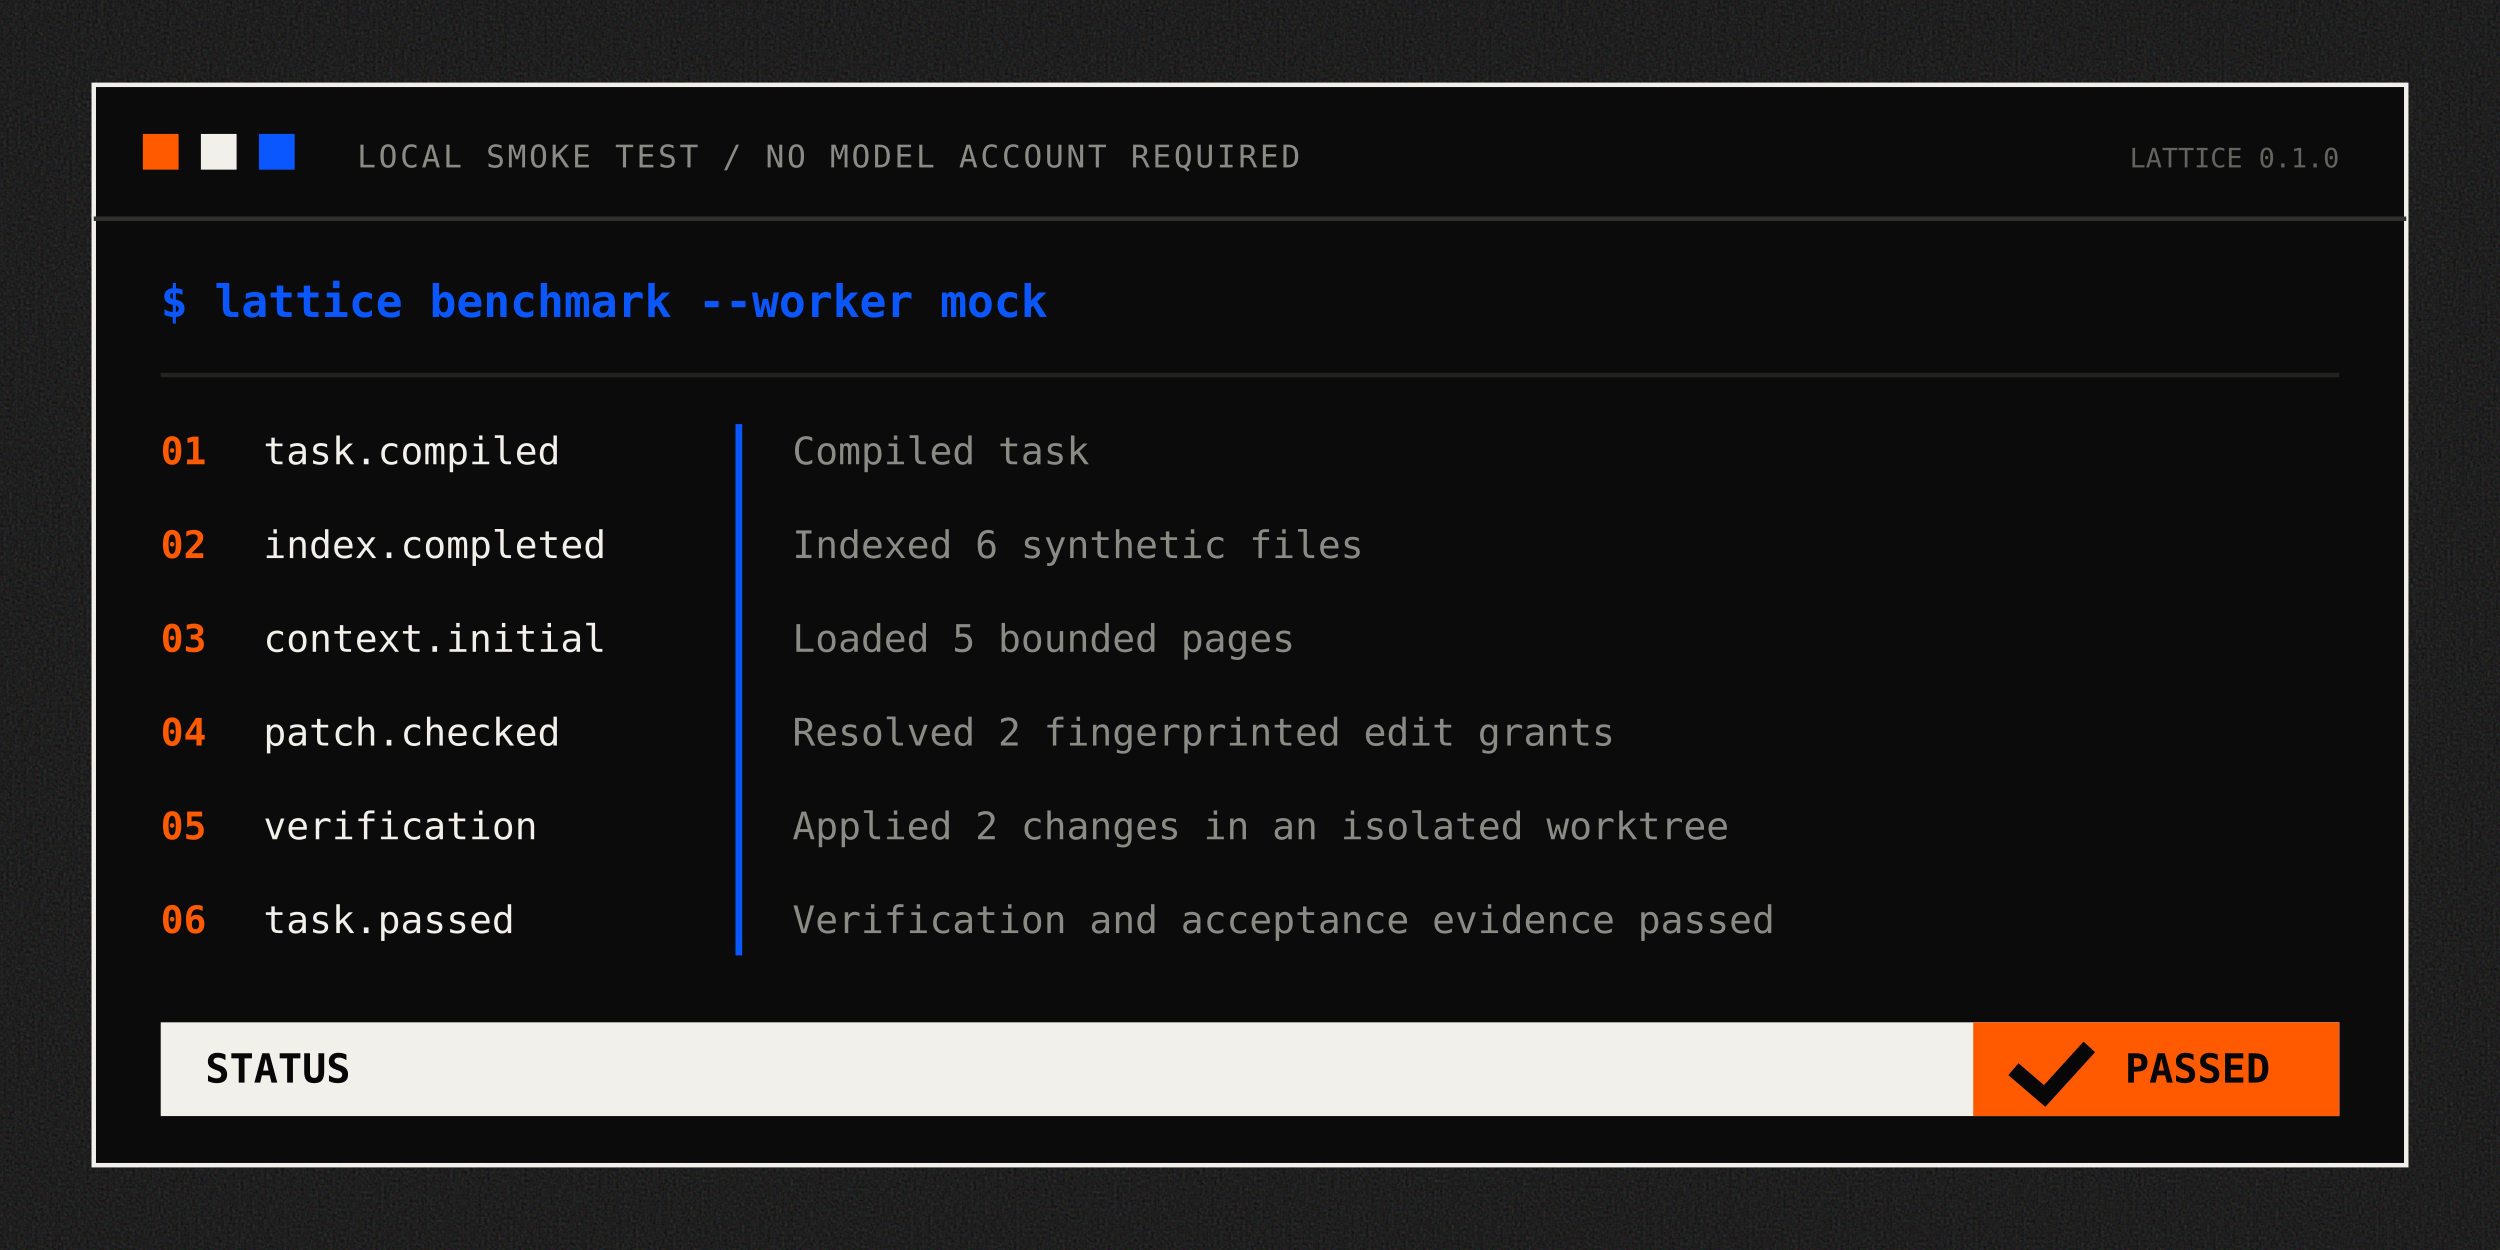
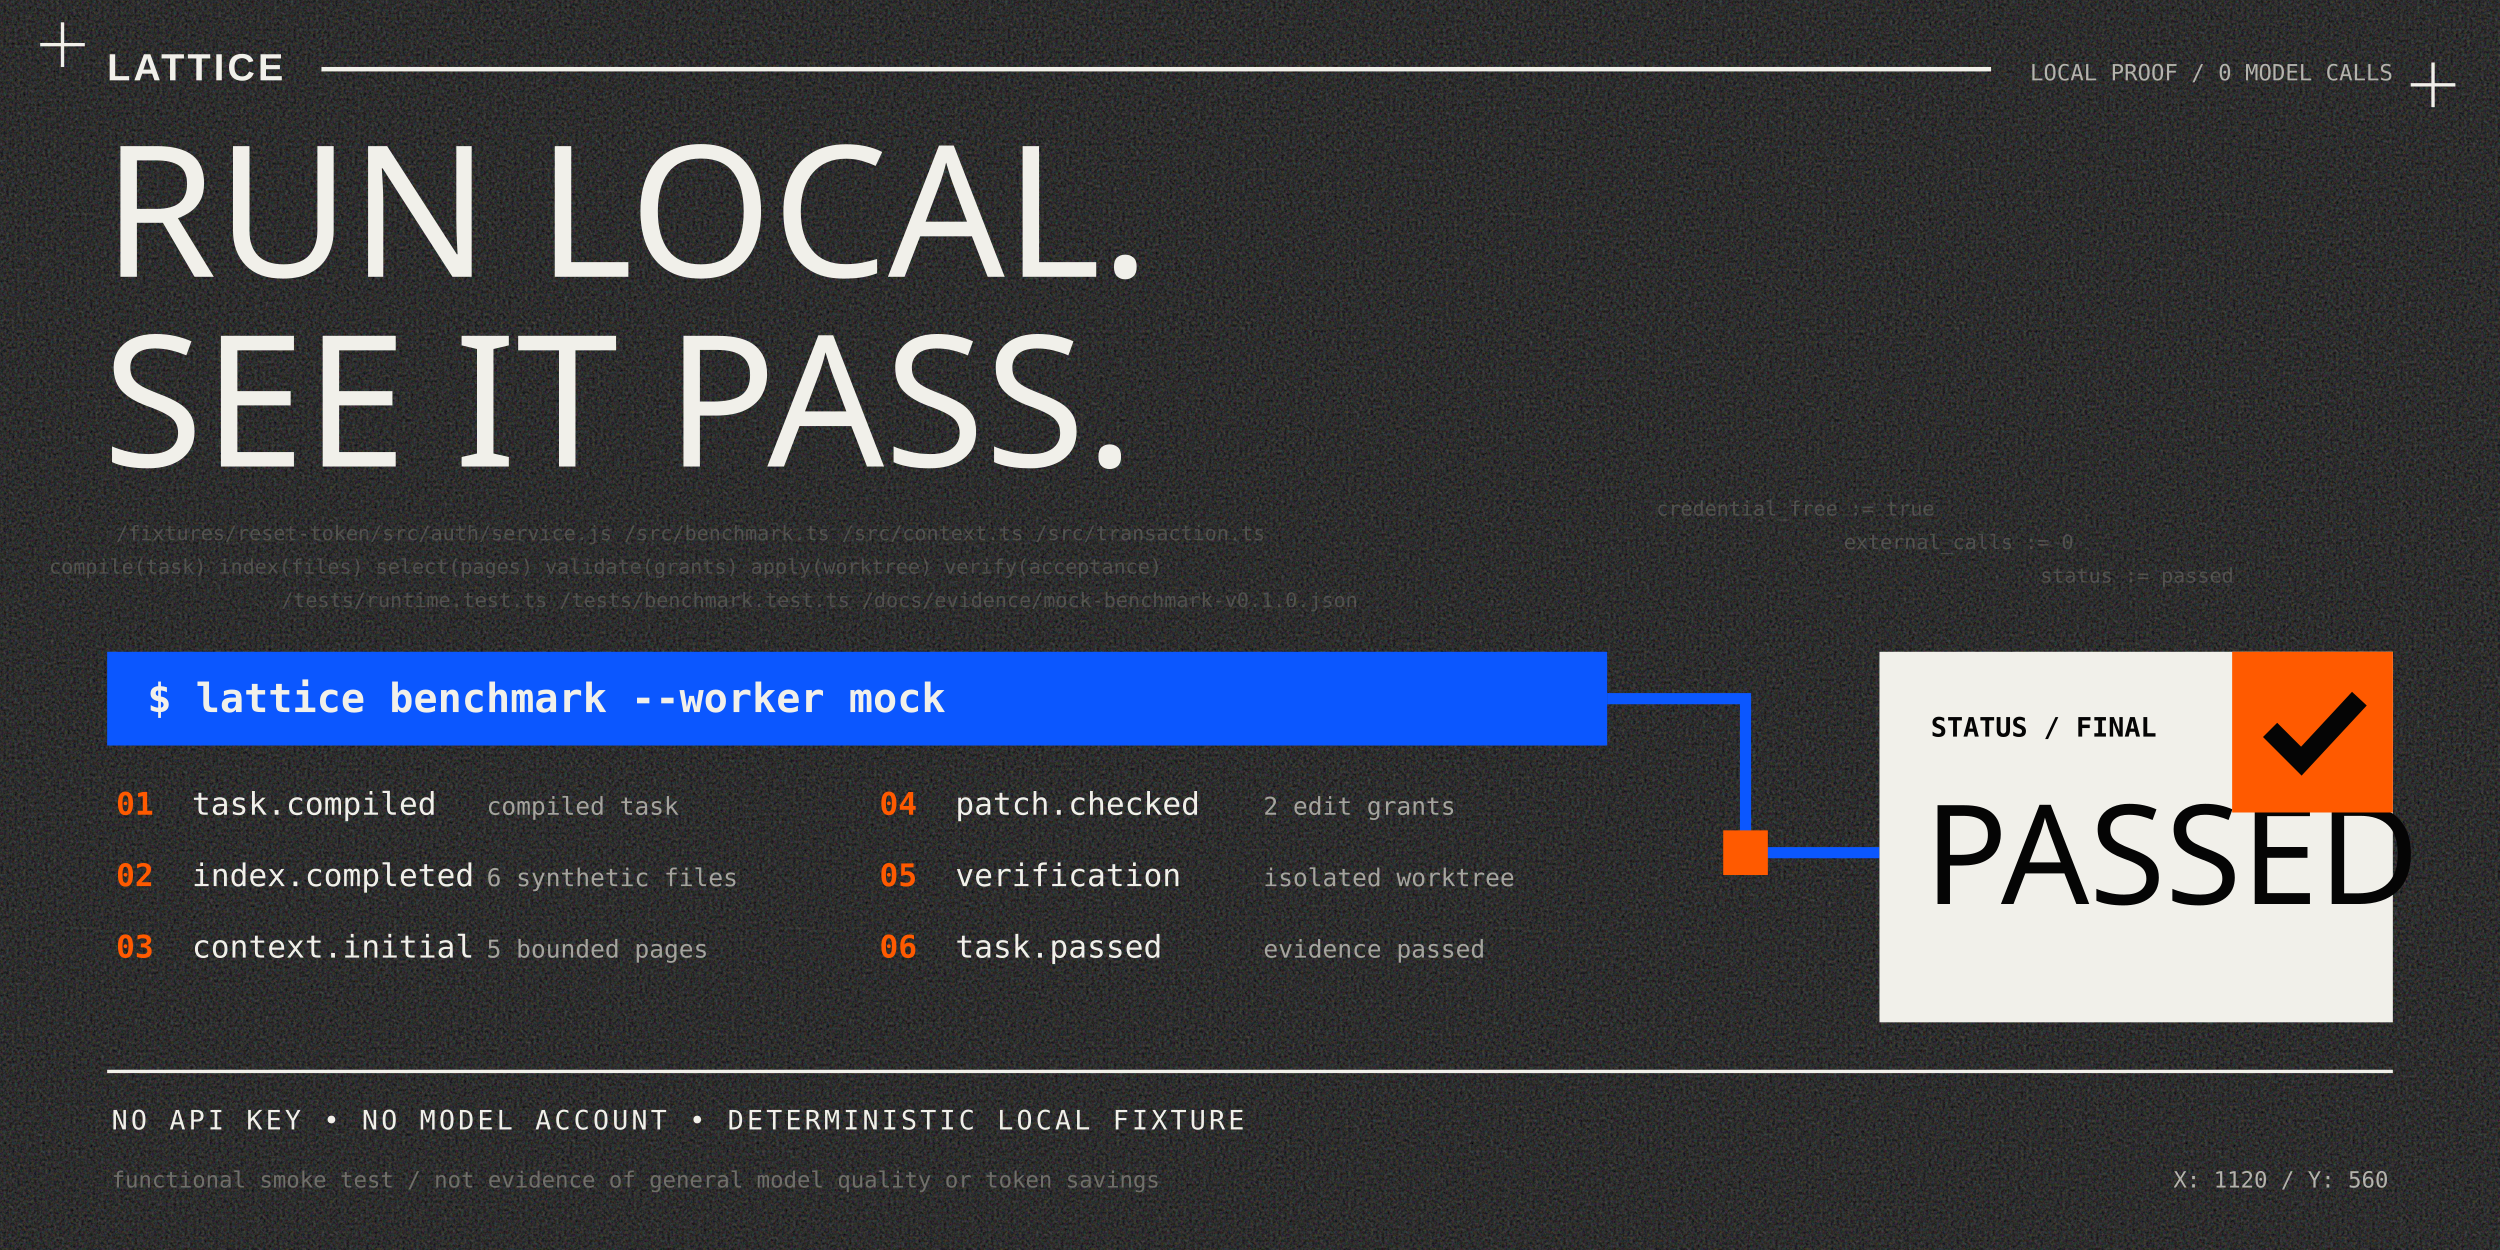
<svg xmlns="http://www.w3.org/2000/svg" width="1120" height="560" viewBox="0 0 1120 560" role="img" aria-labelledby="title desc">
  <defs>
    <filter id="grain" x="0" y="0" width="100%" height="100%">
-       <feTurbulence type="fractalNoise" baseFrequency="0.78" numOctaves="2" seed="23" result="noise" />
-       <feColorMatrix in="noise" type="matrix" values="1 0 0 0 0  0 1 0 0 0  0 0 1 0 0  0 0 0 .075 0" />
+       <feTurbulence type="fractalNoise" baseFrequency="0.8" numOctaves="3" seed="53" result="noise" />
+       <feColorMatrix in="noise" type="matrix" values="1 0 0 0 0  0 1 0 0 0  0 0 1 0 0  0 0 0 .13 0" />
      <feBlend in="SourceGraphic" mode="screen" />
    </filter>
  </defs>
-   <rect width="1120" height="560" fill="#070707" />
-   <rect width="1120" height="560" fill="#070707" filter="url(#grain)" opacity="0.7" />
-   <g font-family="Consolas,SFMono-Regular,Menlo,monospace">
-     <rect x="42" y="38" width="1036" height="484" fill="#0b0b0b" stroke="#f1f0ea" stroke-width="2" />
-     <path d="M42 98H1078" stroke="#30302d" stroke-width="2" />
-     <rect x="64" y="60" width="16" height="16" fill="#ff5a00" />
-     <rect x="90" y="60" width="16" height="16" fill="#f1f0ea" />
-     <rect x="116" y="60" width="16" height="16" fill="#0b57ff" />
-     <text x="160" y="75" fill="#8b8b86" font-size="14" letter-spacing="1.2">LOCAL SMOKE TEST / NO MODEL ACCOUNT REQUIRED</text>
-     <text x="1048" y="75" fill="#64645f" font-size="12" text-anchor="end">LATTICE 0.1.0</text>
-     <text x="72" y="142" fill="#0b57ff" font-size="20" font-weight="700">$ lattice benchmark --worker mock</text>
-     <path d="M72 168H1048" stroke="#232321" stroke-width="2" />
-     <g font-size="17">
+   <rect width="1120" height="560" fill="#050505" />
+   <rect width="1120" height="560" fill="#050505" filter="url(#grain)" opacity=".9" />
+   <g font-family="Arial,Helvetica,sans-serif">
+     <path d="M18 20H38M28 10V30M1080 38H1100M1090 28V48" stroke="#f1f0ea" stroke-width="1.5" />
+     <text x="48" y="36" fill="#f1f0ea" font-size="17" font-weight="900" letter-spacing="1.4">LATTICE</text>
+     <path d="M144 31H892" stroke="#f1f0ea" stroke-width="2" />
+     <text x="1072" y="36" fill="#b4b3ad" font-family="Consolas,SFMono-Regular,monospace" font-size="10" text-anchor="end">LOCAL PROOF / 0 MODEL CALLS</text>
+     <text x="46" y="124" fill="#f1f0ea" font-family="Impact,Arial Narrow,Arial Black,sans-serif" font-size="82">RUN LOCAL.</text>
+     <text x="46" y="209" fill="#f1f0ea" font-family="Impact,Arial Narrow,Arial Black,sans-serif" font-size="82">SEE IT PASS.</text>
+     <g fill="#6e6d68" opacity=".58" font-family="Consolas,SFMono-Regular,monospace" font-size="9">
+       <text x="52" y="242">/fixtures/reset-token/src/auth/service.js     /src/benchmark.ts     /src/context.ts     /src/transaction.ts</text>
+       <text x="22" y="257">compile(task)  index(files)  select(pages)  validate(grants)  apply(worktree)  verify(acceptance)</text>
+       <text x="126" y="272">/tests/runtime.test.ts     /tests/benchmark.test.ts     /docs/evidence/mock-benchmark-v0.1.0.json</text>
+       <text x="742" y="231">credential_free := true</text>
+       <text x="826" y="246">external_calls := 0</text>
+       <text x="914" y="261">status := passed</text>
+     </g>
+     <rect x="48" y="292" width="672" height="42" fill="#0b57ff" />
+     <text x="66" y="319" fill="#f1f0ea" font-family="Consolas,SFMono-Regular,monospace" font-size="18" font-weight="700">$ lattice benchmark --worker mock</text>
+     <g font-family="Consolas,SFMono-Regular,monospace" font-size="14">
      <g fill="#ff5a00" font-weight="700">
-         <text x="72" y="208">01</text>
-         <text x="72" y="250">02</text>
-         <text x="72" y="292">03</text>
-         <text x="72" y="334">04</text>
-         <text x="72" y="376">05</text>
-         <text x="72" y="418">06</text>
+         <text x="52" y="365">01</text>
+         <text x="52" y="397">02</text>
+         <text x="52" y="429">03</text>
+         <text x="394" y="365">04</text>
+         <text x="394" y="397">05</text>
+         <text x="394" y="429">06</text>
      </g>
      <g fill="#f1f0ea">
-         <text x="118" y="208">task.compiled</text>
-         <text x="118" y="250">index.completed</text>
-         <text x="118" y="292">context.initial</text>
-         <text x="118" y="334">patch.checked</text>
-         <text x="118" y="376">verification</text>
-         <text x="118" y="418">task.passed</text>
+         <text x="86" y="365">task.compiled</text>
+         <text x="86" y="397">index.completed</text>
+         <text x="86" y="429">context.initial</text>
+         <text x="428" y="365">patch.checked</text>
+         <text x="428" y="397">verification</text>
+         <text x="428" y="429">task.passed</text>
      </g>
-       <g fill="#8b8b86">
-         <text x="355" y="208">Compiled task</text>
-         <text x="355" y="250">Indexed 6 synthetic files</text>
-         <text x="355" y="292">Loaded 5 bounded pages</text>
-         <text x="355" y="334">Resolved 2 fingerprinted edit grants</text>
-         <text x="355" y="376">Applied 2 changes in an isolated worktree</text>
-         <text x="355" y="418">Verification and acceptance evidence passed</text>
+       <g fill="#a5a49e" font-size="11">
+         <text x="218" y="365">compiled task</text>
+         <text x="218" y="397">6 synthetic files</text>
+         <text x="218" y="429">5 bounded pages</text>
+         <text x="566" y="365">2 edit grants</text>
+         <text x="566" y="397">isolated worktree</text>
+         <text x="566" y="429">evidence passed</text>
      </g>
-       <path d="M331 190V428" stroke="#0b57ff" stroke-width="3" />
    </g>
-     <rect x="72" y="458" width="976" height="42" fill="#f1f0ea" />
-     <text x="92" y="485" fill="#070707" font-size="18" font-weight="700">STATUS</text>
-     <rect x="884" y="458" width="164" height="42" fill="#ff5a00" />
-     <path d="M902 479L916 491 936 469" fill="none" stroke="#070707" stroke-width="7" />
-     <text x="952" y="485" fill="#070707" font-size="18" font-weight="900">PASSED</text>
+     <path d="M720 313H782V382H842" fill="none" stroke="#0b57ff" stroke-width="5" />
+     <rect x="772" y="372" width="20" height="20" fill="#ff5a00" />
+     <rect x="842" y="292" width="230" height="166" fill="#f1f0ea" />
+     <text x="865" y="330" fill="#050505" font-family="Consolas,SFMono-Regular,monospace" font-size="12" font-weight="700">STATUS / FINAL</text>
+     <text x="862" y="405" fill="#050505" font-family="Impact,Arial Narrow,Arial Black,sans-serif" font-size="62">PASSED</text>
+     <rect x="1000" y="292" width="72" height="72" fill="#ff5a00" />
+     <path d="M1017 327L1031 341 1057 313" fill="none" stroke="#050505" stroke-width="9" />
+     <path d="M48 480H1072" stroke="#f1f0ea" stroke-width="1.5" />
+     <text x="50" y="506" fill="#f1f0ea" font-family="Consolas,SFMono-Regular,monospace" font-size="12" letter-spacing="1.4">NO API KEY  •  NO MODEL ACCOUNT  •  DETERMINISTIC LOCAL FIXTURE</text>
+     <text x="50" y="532" fill="#706f6a" font-family="Consolas,SFMono-Regular,monospace" font-size="10">functional smoke test / not evidence of general model quality or token savings</text>
+     <text x="1070" y="532" fill="#b4b3ad" font-family="Consolas,SFMono-Regular,monospace" font-size="10" text-anchor="end">X: 1120 / Y: 560</text>
  </g>
</svg>
